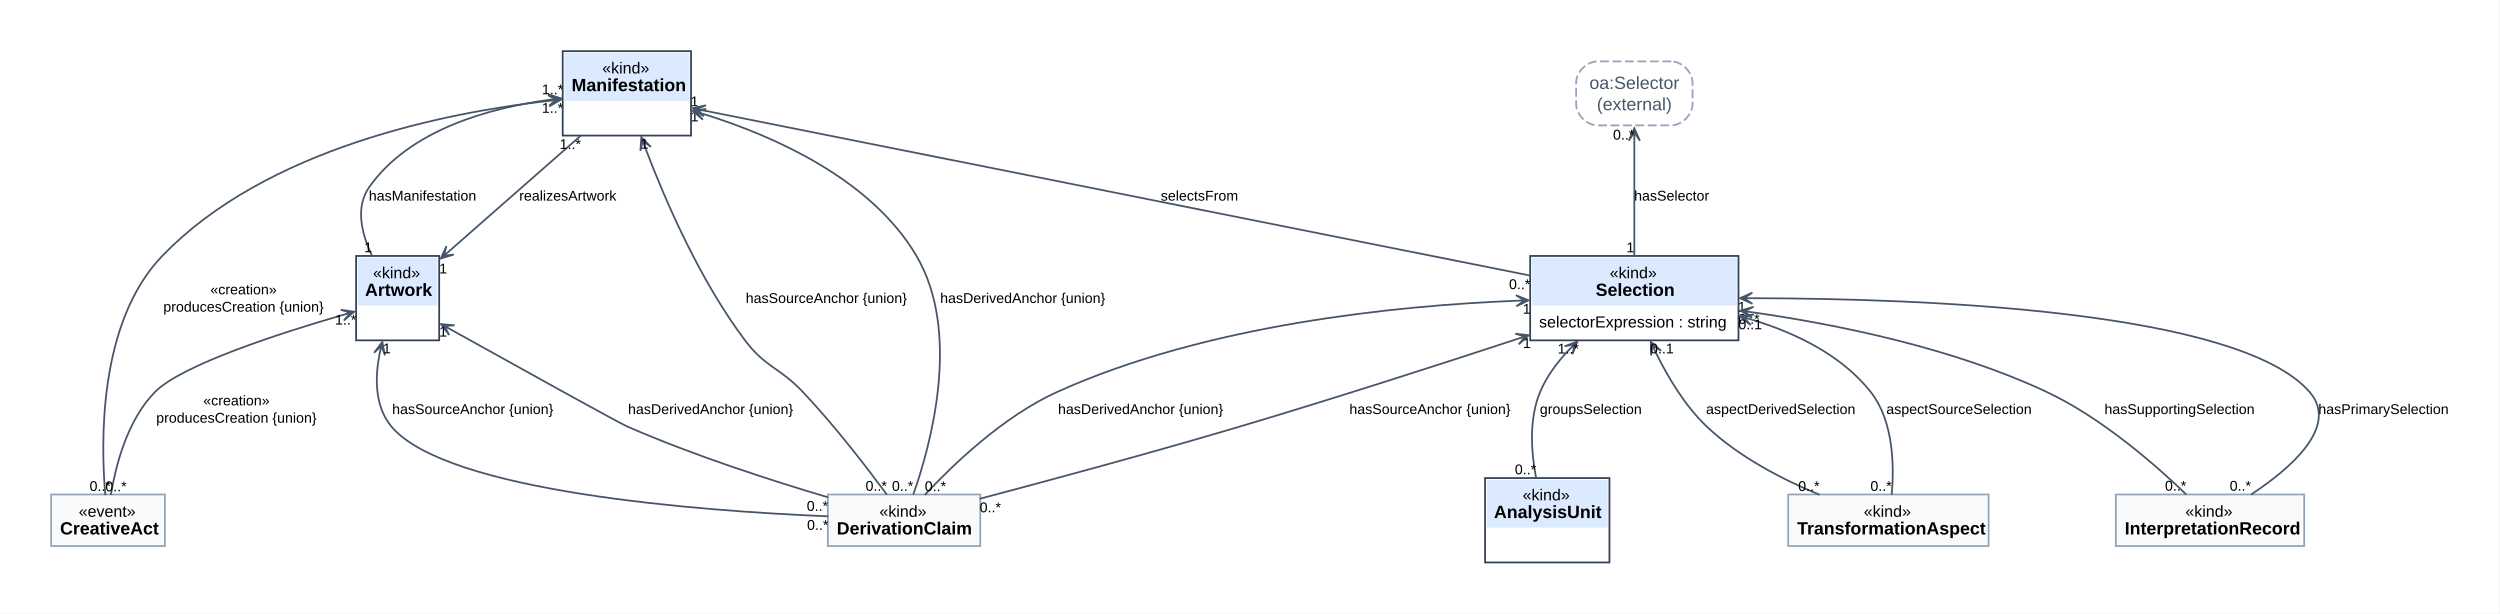
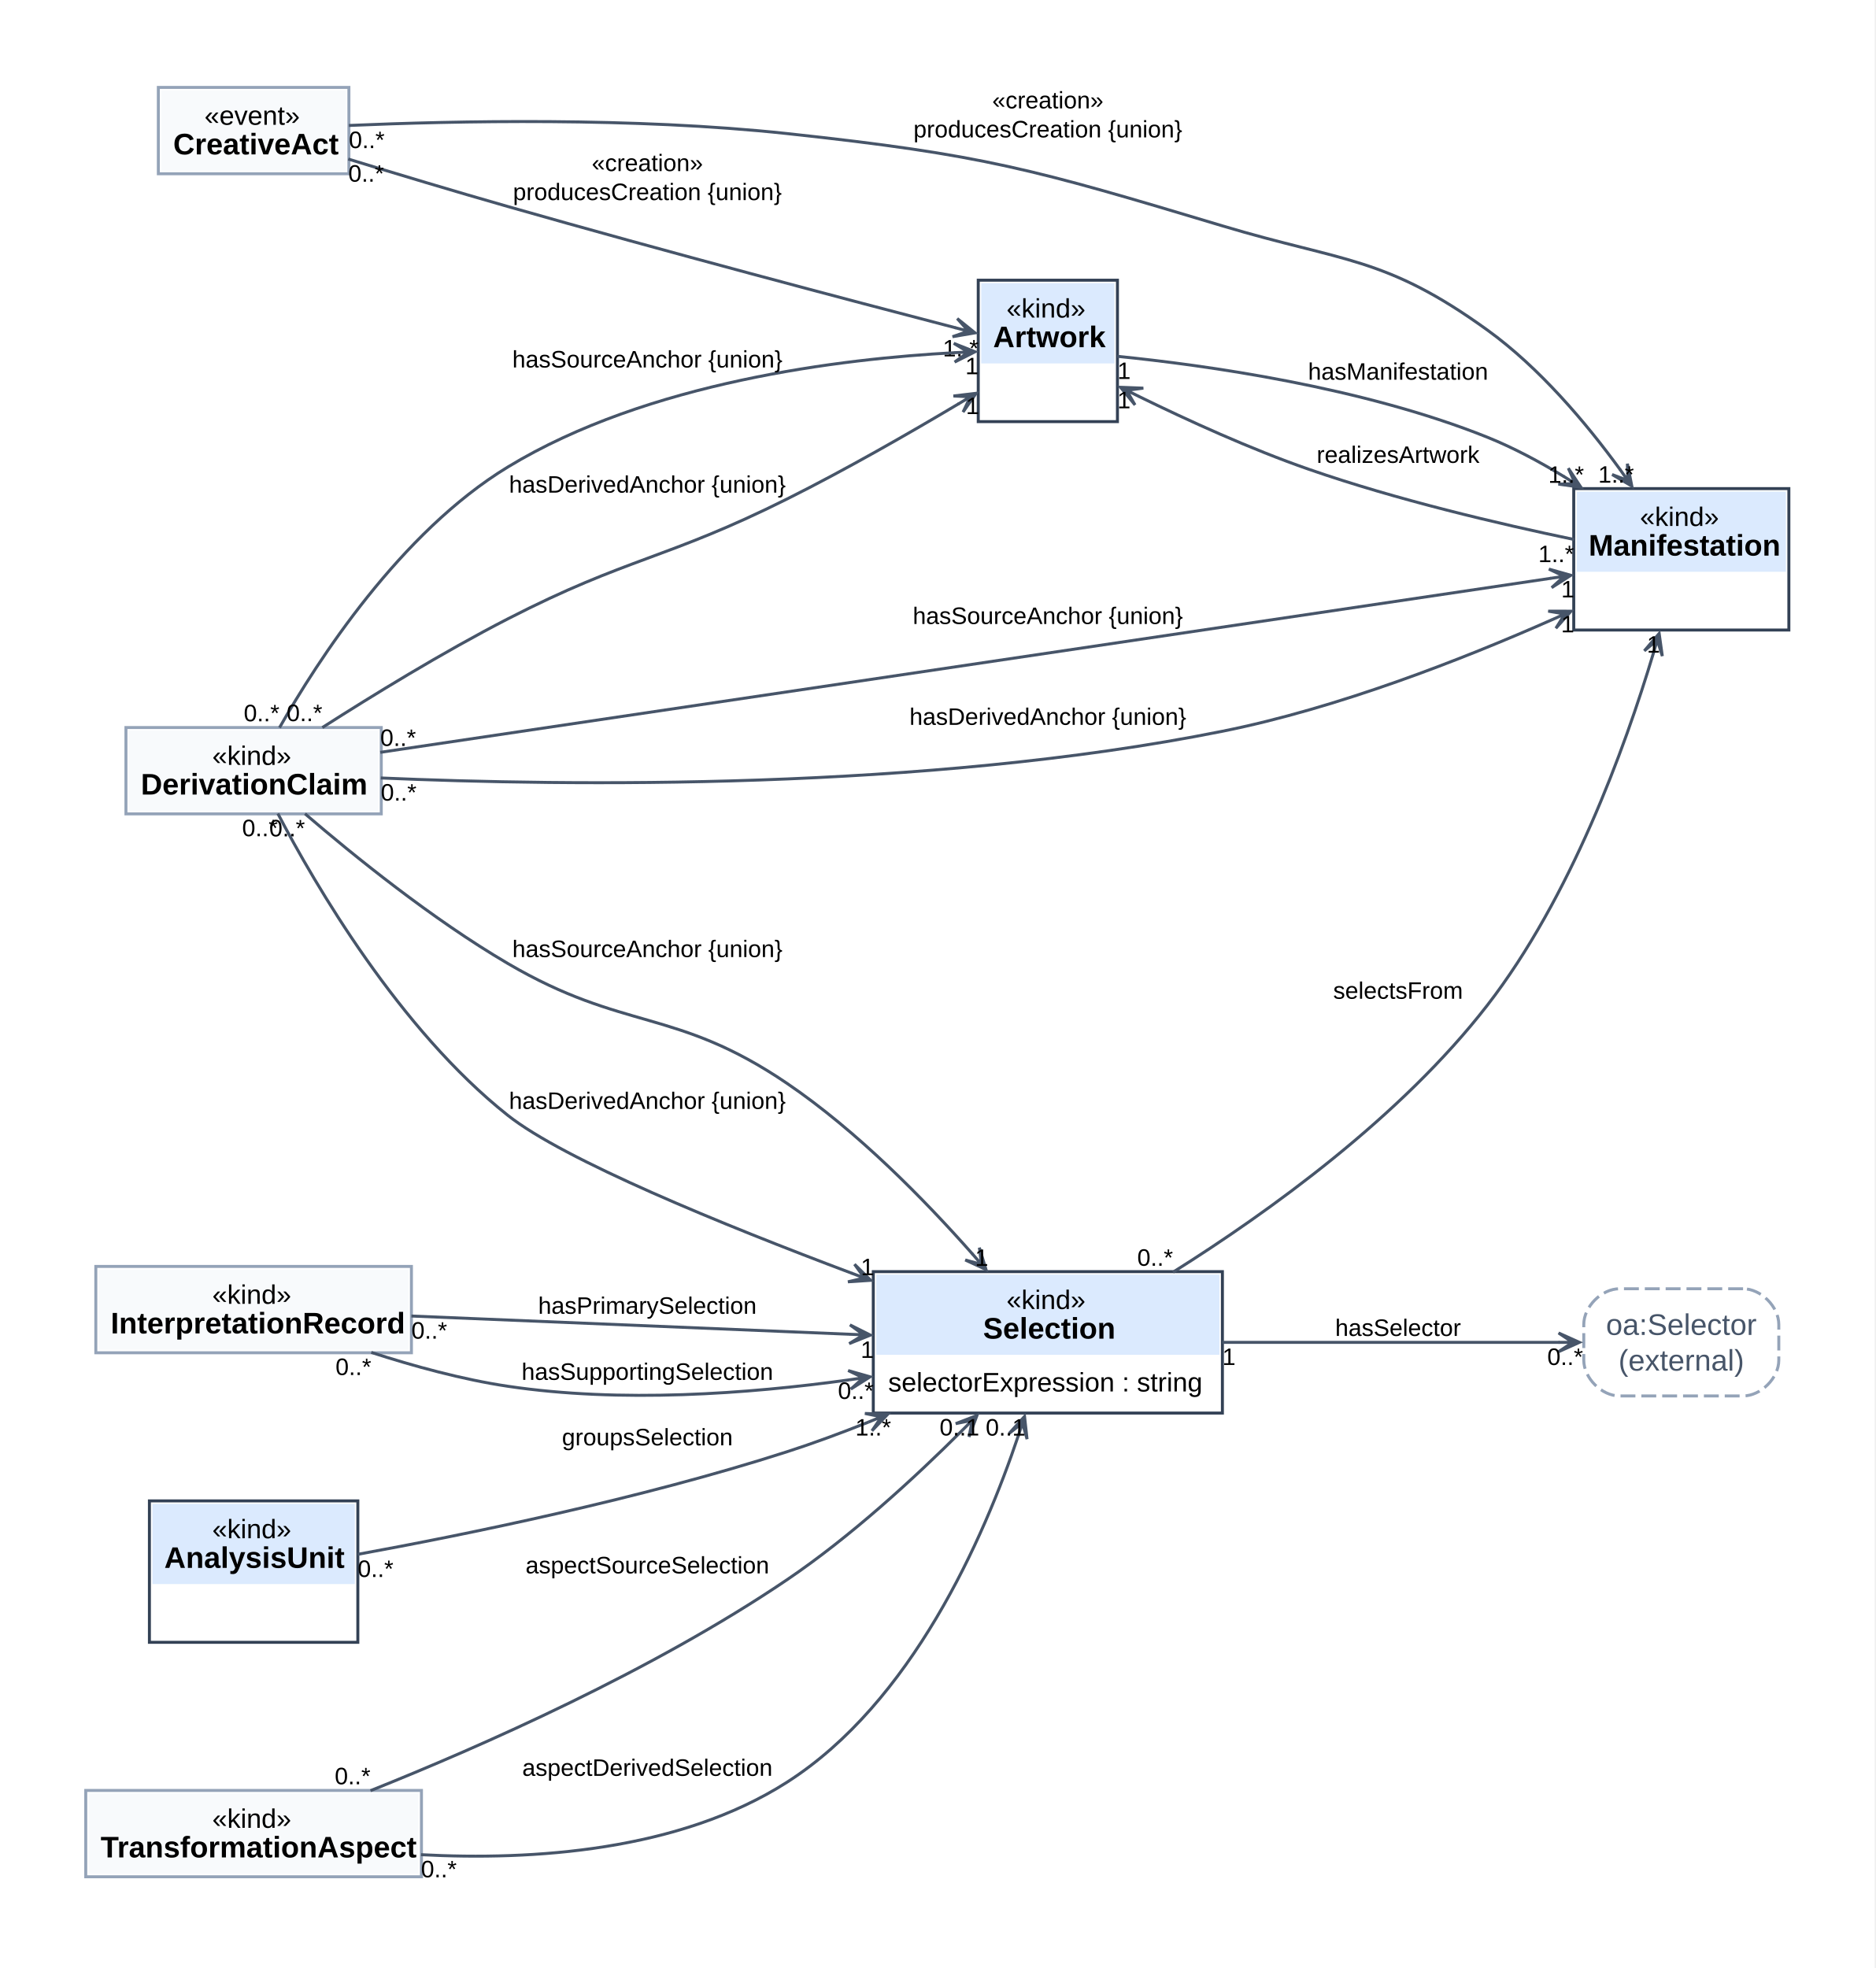
- <svg xmlns="http://www.w3.org/2000/svg" width="1407pt" height="345pt" viewBox="0.00 0.00 1407.00 345.00">
-   <g id="graph0" class="graph" transform="scale(1 1) rotate(0) translate(28.8 316.55)">
-     <polygon fill="white" stroke="none" points="-28.8,28.8 -28.8,-316.55 1377.79,-316.55 1377.79,28.8 -28.8,28.8" />
+ <svg xmlns="http://www.w3.org/2000/svg" width="630pt" height="661pt" viewBox="0.00 0.00 630.00 661.00">
+   <g id="graph0" class="graph" transform="scale(1 1) rotate(0) translate(28.8 632.69)">
+     <polygon fill="white" stroke="none" points="-28.8,28.8 -28.8,-632.69 600.8,-632.69 600.8,28.8 -28.8,28.8" />
    <g id="node1" class="node">
-       <polygon fill="none" stroke="#334155" points="171.62,-125 171.62,-172.5 218.38,-172.5 218.38,-125 171.62,-125" />
-       <polygon fill="#dbeafe" stroke="none" points="172.62,-144.5 172.62,-171.5 217.38,-171.5 217.38,-144.5 172.62,-144.5" />
-       <text xml:space="preserve" text-anchor="start" x="181.12" y="-159.95" font-family="Arial" font-size="9.00">«kind»</text>
-       <text xml:space="preserve" text-anchor="start" x="176.62" y="-150" font-family="Arial" font-weight="bold" font-size="10.00">Artwork</text>
-       <polygon fill="white" stroke="none" points="172.62,-126 172.62,-144.5 217.38,-144.5 217.38,-126 172.62,-126" />
-       <text xml:space="preserve" text-anchor="start" x="176.62" y="-132.25" font-family="Arial" font-size="9.00"> </text>
+       <polygon fill="none" stroke="#334155" points="299.75,-491.08 299.75,-538.58 346.5,-538.58 346.5,-491.08 299.75,-491.08" />
+       <polygon fill="#dbeafe" stroke="none" points="300.75,-510.58 300.75,-537.58 345.5,-537.58 345.5,-510.58 300.75,-510.58" />
+       <text xml:space="preserve" text-anchor="start" x="309.25" y="-526.03" font-family="Arial" font-size="9.00">«kind»</text>
+       <text xml:space="preserve" text-anchor="start" x="304.75" y="-516.08" font-family="Arial" font-weight="bold" font-size="10.00">Artwork</text>
+       <polygon fill="white" stroke="none" points="300.75,-492.08 300.75,-510.58 345.5,-510.58 345.5,-492.08 300.75,-492.08" />
+       <text xml:space="preserve" text-anchor="start" x="304.75" y="-498.33" font-family="Arial" font-size="9.00"> </text>
    </g>
    <g id="node2" class="node">
-       <polygon fill="none" stroke="#334155" points="287.88,-240.25 287.88,-287.75 360.12,-287.75 360.12,-240.25 287.88,-240.25" />
-       <polygon fill="#dbeafe" stroke="none" points="288.88,-259.75 288.88,-286.75 359.12,-286.75 359.12,-259.75 288.88,-259.75" />
-       <text xml:space="preserve" text-anchor="start" x="310.12" y="-275.2" font-family="Arial" font-size="9.00">«kind»</text>
-       <text xml:space="preserve" text-anchor="start" x="292.88" y="-265.25" font-family="Arial" font-weight="bold" font-size="10.00">Manifestation</text>
-       <polygon fill="white" stroke="none" points="288.88,-241.25 288.88,-259.75 359.12,-259.75 359.12,-241.25 288.88,-241.25" />
-       <text xml:space="preserve" text-anchor="start" x="292.88" y="-247.5" font-family="Arial" font-size="9.00"> </text>
+       <polygon fill="none" stroke="#334155" points="499.75,-421.08 499.75,-468.58 572,-468.58 572,-421.08 499.75,-421.08" />
+       <polygon fill="#dbeafe" stroke="none" points="500.75,-440.58 500.75,-467.58 571,-467.58 571,-440.58 500.75,-440.58" />
+       <text xml:space="preserve" text-anchor="start" x="522" y="-456.03" font-family="Arial" font-size="9.00">«kind»</text>
+       <text xml:space="preserve" text-anchor="start" x="504.75" y="-446.08" font-family="Arial" font-weight="bold" font-size="10.00">Manifestation</text>
+       <polygon fill="white" stroke="none" points="500.75,-422.08 500.75,-440.58 571,-440.58 571,-422.08 500.75,-422.08" />
+       <text xml:space="preserve" text-anchor="start" x="504.75" y="-428.33" font-family="Arial" font-size="9.00"> </text>
    </g>
    <g id="edge1" class="edge">
-       <path fill="none" stroke="#475569" d="M180.62,-172.43C174.74,-184.81 170.99,-199.89 179,-211.25 201.74,-243.51 246.49,-255.77 280.29,-260.37" />
-       <polygon fill="#475569" stroke="#475569" points="286.98,-261.19 279.65,-263.47 284.72,-260.91 280.04,-260.34 280.04,-260.34 280.04,-260.34 284.72,-260.91 280.42,-257.21 286.98,-261.19" />
-       <text xml:space="preserve" text-anchor="middle" x="209" y="-203.65" font-family="Arial" font-size="8.00">hasManifestation</text>
-       <text xml:space="preserve" text-anchor="middle" x="282.19" y="-263.49" font-family="Arial" font-size="8.00">1..*</text>
-       <text xml:space="preserve" text-anchor="middle" x="178.37" y="-174.58" font-family="Arial" font-size="8.00">1</text>
+       <path fill="none" stroke="#475569" d="M346.47,-513.01C375.87,-510.05 428.73,-502.71 470.75,-485.83 479.47,-482.32 488.29,-477.6 496.48,-472.61" />
+       <polygon fill="#475569" stroke="#475569" points="502.17,-469.03 497.93,-475.43 500.24,-470.25 496.25,-472.76 496.25,-472.76 496.25,-472.76 500.24,-470.25 494.57,-470.1 502.17,-469.03" />
+       <text xml:space="preserve" text-anchor="middle" x="440.75" y="-505.16" font-family="Arial" font-size="8.00">hasManifestation</text>
+       <text xml:space="preserve" text-anchor="middle" x="497.2" y="-470.53" font-family="Arial" font-size="8.00">1..*</text>
+       <text xml:space="preserve" text-anchor="middle" x="348.72" y="-505.41" font-family="Arial" font-size="8.00">1</text>
    </g>
    <g id="edge2" class="edge">
-       <path fill="none" stroke="#475569" d="M298.16,-240.31C276.85,-221.61 246.63,-195.08 224.4,-175.56" />
-       <polygon fill="#475569" stroke="#475569" points="219.28,-171.06 226.62,-173.31 220.99,-172.57 224.54,-175.68 224.54,-175.68 224.54,-175.68 220.99,-172.57 222.46,-178.05 219.28,-171.06" />
-       <text xml:space="preserve" text-anchor="middle" x="290.74" y="-203.65" font-family="Arial" font-size="8.00">realizesArtwork</text>
-       <text xml:space="preserve" text-anchor="middle" x="220.61" y="-162.66" font-family="Arial" font-size="8.00">1</text>
-       <text xml:space="preserve" text-anchor="middle" x="292.16" y="-232.71" font-family="Arial" font-size="8.00">1..*</text>
+       <path fill="none" stroke="#475569" d="M499.85,-451.49C474.7,-456.73 440.18,-464.84 410.75,-475.08 391.23,-481.86 370.15,-491.49 353.66,-499.56" />
+       <polygon fill="#475569" stroke="#475569" points="347.53,-502.61 352.4,-496.68 349.57,-501.6 353.8,-499.5 353.8,-499.5 353.8,-499.5 349.57,-501.6 355.2,-502.32 347.53,-502.61" />
+       <text xml:space="preserve" text-anchor="middle" x="440.75" y="-477.23" font-family="Arial" font-size="8.00">realizesArtwork</text>
+       <text xml:space="preserve" text-anchor="middle" x="348.69" y="-495.55" font-family="Arial" font-size="8.00">1</text>
+       <text xml:space="preserve" text-anchor="middle" x="493.85" y="-443.89" font-family="Arial" font-size="8.00">1..*</text>
    </g>
    <g id="node3" class="node">
-       <polygon fill="none" stroke="#334155" points="832.38,-125 832.38,-172.5 949.62,-172.5 949.62,-125 832.38,-125" />
-       <polygon fill="#dbeafe" stroke="none" points="833.38,-144.5 833.38,-171.5 948.62,-171.5 948.62,-144.5 833.38,-144.5" />
-       <text xml:space="preserve" text-anchor="start" x="877.12" y="-159.95" font-family="Arial" font-size="9.00">«kind»</text>
-       <text xml:space="preserve" text-anchor="start" x="869.25" y="-150" font-family="Arial" font-weight="bold" font-size="10.00">Selection</text>
-       <polygon fill="white" stroke="none" points="833.38,-126 833.38,-144.5 948.62,-144.5 948.62,-126 833.38,-126" />
-       <text xml:space="preserve" text-anchor="start" x="837.38" y="-132.25" font-family="Arial" font-size="9.00">selectorExpression : string</text>
+       <polygon fill="none" stroke="#334155" points="264.5,-158.08 264.5,-205.58 381.75,-205.58 381.75,-158.08 264.5,-158.08" />
+       <polygon fill="#dbeafe" stroke="none" points="265.5,-177.58 265.5,-204.58 380.75,-204.58 380.75,-177.58 265.5,-177.58" />
+       <text xml:space="preserve" text-anchor="start" x="309.25" y="-193.03" font-family="Arial" font-size="9.00">«kind»</text>
+       <text xml:space="preserve" text-anchor="start" x="301.38" y="-183.08" font-family="Arial" font-weight="bold" font-size="10.00">Selection</text>
+       <polygon fill="white" stroke="none" points="265.5,-159.08 265.5,-177.58 380.75,-177.58 380.75,-159.08 265.5,-159.08" />
+       <text xml:space="preserve" text-anchor="start" x="269.5" y="-165.33" font-family="Arial" font-size="9.00">selectorExpression : string</text>
    </g>
    <g id="edge3" class="edge">
-       <path fill="none" stroke="#475569" d="M832.46,-161.44C718.41,-184.22 468.79,-234.08 367.75,-254.26" />
-       <polygon fill="#475569" stroke="#475569" points="361.07,-255.6 367.32,-251.14 363.31,-255.15 367.94,-254.22 367.94,-254.22 367.94,-254.22 363.31,-255.15 368.55,-257.31 361.07,-255.6" />
-       <text xml:space="preserve" text-anchor="middle" x="646.25" y="-203.65" font-family="Arial" font-size="8.00">selectsFrom</text>
-       <text xml:space="preserve" text-anchor="middle" x="362.13" y="-248.23" font-family="Arial" font-size="8.00">1</text>
-       <text xml:space="preserve" text-anchor="middle" x="826.46" y="-153.84" font-family="Arial" font-size="8.00">0..*</text>
+       <path fill="none" stroke="#475569" d="M365.16,-205.4C397.45,-225.68 441.7,-257.56 470.75,-295.08 498.68,-331.15 516.88,-381.23 526.51,-413.33" />
+       <polygon fill="#475569" stroke="#475569" points="528.44,-419.92 523.45,-414.09 527.8,-417.73 526.47,-413.2 526.47,-413.2 526.47,-413.2 527.8,-417.73 529.5,-412.32 528.44,-419.92" />
+       <text xml:space="preserve" text-anchor="middle" x="440.75" y="-297.23" font-family="Arial" font-size="8.00">selectsFrom</text>
+       <text xml:space="preserve" text-anchor="middle" x="526.53" y="-413.49" font-family="Arial" font-size="8.00">1</text>
+       <text xml:space="preserve" text-anchor="middle" x="359.16" y="-207.55" font-family="Arial" font-size="8.00">0..*</text>
    </g>
    <g id="node9" class="node">
-       <path fill="none" stroke="#94a3b8" stroke-dasharray="5,2" d="M911.75,-282C911.75,-282 870.25,-282 870.25,-282 864.25,-282 858.25,-276 858.25,-270 858.25,-270 858.25,-258 858.25,-258 858.25,-252 864.25,-246 870.25,-246 870.25,-246 911.75,-246 911.75,-246 917.75,-246 923.75,-252 923.75,-258 923.75,-258 923.75,-270 923.75,-270 923.75,-276 917.75,-282 911.75,-282" />
-       <text xml:space="preserve" text-anchor="middle" x="891" y="-266.5" font-family="Arial" font-size="10.00" fill="#475569">oa:Selector</text>
-       <text xml:space="preserve" text-anchor="middle" x="891" y="-254.5" font-family="Arial" font-size="10.00" fill="#475569">(external)</text>
+       <path fill="none" stroke="#94a3b8" stroke-dasharray="5,2" d="M556.62,-199.83C556.62,-199.83 515.12,-199.83 515.12,-199.83 509.12,-199.83 503.12,-193.83 503.12,-187.83 503.12,-187.83 503.12,-175.83 503.12,-175.83 503.12,-169.83 509.12,-163.83 515.12,-163.83 515.12,-163.83 556.62,-163.83 556.62,-163.83 562.62,-163.83 568.62,-169.83 568.62,-175.83 568.62,-175.83 568.62,-187.83 568.62,-187.83 568.62,-193.83 562.62,-199.83 556.62,-199.83" />
+       <text xml:space="preserve" text-anchor="middle" x="535.88" y="-184.33" font-family="Arial" font-size="10.00" fill="#475569">oa:Selector</text>
+       <text xml:space="preserve" text-anchor="middle" x="535.88" y="-172.33" font-family="Arial" font-size="10.00" fill="#475569">(external)</text>
    </g>
    <g id="edge4" class="edge">
-       <path fill="none" stroke="#475569" d="M891,-172.4C891,-191.18 891,-217.87 891,-237.42" />
-       <polygon fill="#475569" stroke="#475569" points="891,-244.36 887.85,-237.36 891,-242.08 891,-237.36 891,-237.36 891,-237.36 891,-242.08 894.15,-237.36 891,-244.36" />
-       <text xml:space="preserve" text-anchor="middle" x="912" y="-203.65" font-family="Arial" font-size="8.00">hasSelector</text>
-       <text xml:space="preserve" text-anchor="middle" x="885" y="-237.98" font-family="Arial" font-size="8.00">0..*</text>
-       <text xml:space="preserve" text-anchor="middle" x="888.75" y="-174.55" font-family="Arial" font-size="8.00">1</text>
+       <path fill="none" stroke="#475569" d="M381.71,-181.83C417.67,-181.83 463.03,-181.83 495.03,-181.83" />
+       <polygon fill="#475569" stroke="#475569" points="501.65,-181.83 494.65,-184.98 499.37,-181.83 494.65,-181.83 494.65,-181.83 494.65,-181.83 499.37,-181.83 494.65,-178.68 501.65,-181.83" />
+       <text xml:space="preserve" text-anchor="middle" x="440.75" y="-183.98" font-family="Arial" font-size="8.00">hasSelector</text>
+       <text xml:space="preserve" text-anchor="middle" x="496.87" y="-174.23" font-family="Arial" font-size="8.00">0..*</text>
+       <text xml:space="preserve" text-anchor="middle" x="383.96" y="-174.23" font-family="Arial" font-size="8.00">1</text>
    </g>
    <g id="node4" class="node">
-       <polygon fill="none" stroke="#334155" points="807,0 807,-47.5 877,-47.5 877,0 807,0" />
-       <polygon fill="#dbeafe" stroke="none" points="808,-19.5 808,-46.5 876,-46.5 876,-19.5 808,-19.5" />
-       <text xml:space="preserve" text-anchor="start" x="828.12" y="-34.95" font-family="Arial" font-size="9.00">«kind»</text>
-       <text xml:space="preserve" text-anchor="start" x="812" y="-25" font-family="Arial" font-weight="bold" font-size="10.00">AnalysisUnit</text>
-       <polygon fill="white" stroke="none" points="808,-1 808,-19.5 876,-19.5 876,-1 808,-1" />
-       <text xml:space="preserve" text-anchor="start" x="812" y="-7.25" font-family="Arial" font-size="9.00"> </text>
+       <polygon fill="none" stroke="#334155" points="21.38,-81.08 21.38,-128.58 91.38,-128.58 91.38,-81.08 21.38,-81.08" />
+       <polygon fill="#dbeafe" stroke="none" points="22.38,-100.58 22.38,-127.58 90.38,-127.58 90.38,-100.58 22.38,-100.58" />
+       <text xml:space="preserve" text-anchor="start" x="42.5" y="-116.03" font-family="Arial" font-size="9.00">«kind»</text>
+       <text xml:space="preserve" text-anchor="start" x="26.38" y="-106.08" font-family="Arial" font-weight="bold" font-size="10.00">AnalysisUnit</text>
+       <polygon fill="white" stroke="none" points="22.38,-82.08 22.38,-100.58 90.38,-100.58 90.38,-82.08 22.38,-82.08" />
+       <text xml:space="preserve" text-anchor="start" x="26.38" y="-88.33" font-family="Arial" font-size="9.00"> </text>
    </g>
    <g id="edge5" class="edge">
-       <path fill="none" stroke="#475569" d="M835.75,-47.45C832.95,-61.9 831.56,-80.7 838,-96 841.67,-104.7 847.59,-112.67 854.18,-119.61" />
-       <polygon fill="#475569" stroke="#475569" points="858.96,-124.34 851.77,-121.66 857.34,-122.73 853.98,-119.42 853.98,-119.42 853.98,-119.42 857.34,-122.73 856.19,-117.18 858.96,-124.34" />
-       <text xml:space="preserve" text-anchor="middle" x="866.5" y="-83.53" font-family="Arial" font-size="8.00">groupsSelection</text>
-       <text xml:space="preserve" text-anchor="middle" x="853.83" y="-117.59" font-family="Arial" font-size="8.00">1..*</text>
-       <text xml:space="preserve" text-anchor="middle" x="829.75" y="-49.6" font-family="Arial" font-size="8.00">0..*</text>
+       <path fill="none" stroke="#475569" d="M91.34,-110.63C127.55,-117.24 186.31,-129.23 235.5,-145.08 244.49,-147.97 253.84,-151.44 262.92,-155.06" />
+       <polygon fill="#475569" stroke="#475569" points="269.35,-157.68 261.68,-157.95 267.24,-156.82 262.86,-155.04 262.86,-155.04 262.86,-155.04 267.24,-156.82 264.05,-152.12 269.35,-157.68" />
+       <text xml:space="preserve" text-anchor="middle" x="188.62" y="-147.23" font-family="Arial" font-size="8.00">groupsSelection</text>
+       <text xml:space="preserve" text-anchor="middle" x="264.48" y="-150.53" font-family="Arial" font-size="8.00">1..*</text>
+       <text xml:space="preserve" text-anchor="middle" x="97.34" y="-103.03" font-family="Arial" font-size="8.00">0..*</text>
    </g>
    <g id="node5" class="node">
-       <polygon fill="none" stroke="#94a3b8" points="0,-9.25 0,-38.25 64,-38.25 64,-9.25 0,-9.25" />
-       <polygon fill="#f8fafc" stroke="none" points="1,-10.25 1,-37.25 63,-37.25 63,-10.25 1,-10.25" />
-       <text xml:space="preserve" text-anchor="start" x="15.5" y="-25.7" font-family="Arial" font-size="9.00">«event»</text>
-       <text xml:space="preserve" text-anchor="start" x="5" y="-15.75" font-family="Arial" font-weight="bold" font-size="10.00">CreativeAct</text>
+       <polygon fill="none" stroke="#94a3b8" points="24.38,-574.33 24.38,-603.33 88.38,-603.33 88.38,-574.33 24.38,-574.33" />
+       <polygon fill="#f8fafc" stroke="none" points="25.38,-575.33 25.38,-602.33 87.38,-602.33 87.38,-575.33 25.38,-575.33" />
+       <text xml:space="preserve" text-anchor="start" x="39.88" y="-590.78" font-family="Arial" font-size="9.00">«event»</text>
+       <text xml:space="preserve" text-anchor="start" x="29.38" y="-580.83" font-family="Arial" font-weight="bold" font-size="10.00">CreativeAct</text>
    </g>
    <g id="edge16" class="edge">
-       <path fill="none" stroke="#475569" d="M33.61,-38.08C36.19,-53.89 42.69,-80.09 58.5,-96 73.65,-111.25 128.68,-129.02 164.07,-139.27" />
-       <polygon fill="#475569" stroke="#475569" points="170.56,-141.12 162.97,-142.23 168.37,-140.5 163.83,-139.2 163.83,-139.2 163.83,-139.2 168.37,-140.5 164.7,-136.17 170.56,-141.12" />
-       <text xml:space="preserve" text-anchor="middle" x="104.25" y="-88.4" font-family="Arial" font-size="8.00">«creation»</text>
-       <text xml:space="preserve" text-anchor="middle" x="104.25" y="-78.65" font-family="Arial" font-size="8.00">producesCreation {union}</text>
-       <text xml:space="preserve" text-anchor="middle" x="165.74" y="-133.86" font-family="Arial" font-size="8.00">1..*</text>
-       <text xml:space="preserve" text-anchor="middle" x="27.61" y="-40.23" font-family="Arial" font-size="8.00">0..*</text>
+       <path fill="none" stroke="#475569" d="M88.17,-579.27C104.12,-574.38 123.94,-568.41 141.75,-563.33 194.51,-548.26 256.32,-531.92 292.18,-522.58" />
+       <polygon fill="#475569" stroke="#475569" points="298.67,-520.89 292.69,-525.7 296.46,-521.46 291.9,-522.65 291.9,-522.65 291.9,-522.65 296.46,-521.46 291.1,-519.6 298.67,-520.89" />
+       <text xml:space="preserve" text-anchor="middle" x="188.62" y="-575.23" font-family="Arial" font-size="8.00">«creation»</text>
+       <text xml:space="preserve" text-anchor="middle" x="188.62" y="-565.48" font-family="Arial" font-size="8.00">producesCreation {union}</text>
+       <text xml:space="preserve" text-anchor="middle" x="293.85" y="-512.98" font-family="Arial" font-size="8.00">1..*</text>
+       <text xml:space="preserve" text-anchor="middle" x="94.17" y="-571.67" font-family="Arial" font-size="8.00">0..*</text>
    </g>
    <g id="edge17" class="edge">
-       <path fill="none" stroke="#475569" d="M30.48,-37.88C27.96,-66.51 26.32,-134.98 62.5,-172.5 121.1,-233.28 222.47,-253.26 280.28,-259.81" />
-       <polygon fill="#475569" stroke="#475569" points="286.93,-260.52 279.63,-262.91 284.66,-260.28 279.97,-259.78 279.97,-259.78 279.97,-259.78 284.66,-260.28 280.3,-256.65 286.93,-260.52" />
-       <text xml:space="preserve" text-anchor="middle" x="108.25" y="-150.9" font-family="Arial" font-size="8.00">«creation»</text>
-       <text xml:space="preserve" text-anchor="middle" x="108.25" y="-141.15" font-family="Arial" font-size="8.00">producesCreation {union}</text>
-       <text xml:space="preserve" text-anchor="middle" x="282.14" y="-253.05" font-family="Arial" font-size="8.00">1..*</text>
-       <text xml:space="preserve" text-anchor="middle" x="36.48" y="-40.03" font-family="Arial" font-size="8.00">0..*</text>
+       <path fill="none" stroke="#475569" d="M88.37,-590.55C124,-592.09 184.15,-593.35 235.5,-587.83 301.56,-580.71 318.11,-575.94 381.75,-556.83 422.46,-544.6 436.29,-546.71 470.75,-521.83 488.27,-509.17 503.89,-490.66 515.33,-474.96" />
+       <polygon fill="#475569" stroke="#475569" points="519.26,-469.42 517.77,-476.95 517.94,-471.28 515.21,-475.13 515.21,-475.13 515.21,-475.13 517.94,-471.28 512.64,-473.31 519.26,-469.42" />
+       <text xml:space="preserve" text-anchor="middle" x="323.12" y="-596.29" font-family="Arial" font-size="8.00">«creation»</text>
+       <text xml:space="preserve" text-anchor="middle" x="323.12" y="-586.54" font-family="Arial" font-size="8.00">producesCreation {union}</text>
+       <text xml:space="preserve" text-anchor="middle" x="513.97" y="-470.58" font-family="Arial" font-size="8.00">1..*</text>
+       <text xml:space="preserve" text-anchor="middle" x="94.37" y="-582.95" font-family="Arial" font-size="8.00">0..*</text>
    </g>
    <g id="node6" class="node">
-       <polygon fill="none" stroke="#94a3b8" points="437.12,-9.25 437.12,-38.25 522.88,-38.25 522.88,-9.25 437.12,-9.25" />
-       <polygon fill="#f8fafc" stroke="none" points="438.12,-10.25 438.12,-37.25 521.88,-37.25 521.88,-10.25 438.12,-10.25" />
-       <text xml:space="preserve" text-anchor="start" x="466.12" y="-25.7" font-family="Arial" font-size="9.00">«kind»</text>
-       <text xml:space="preserve" text-anchor="start" x="442.12" y="-15.75" font-family="Arial" font-weight="bold" font-size="10.00">DerivationClaim</text>
+       <polygon fill="none" stroke="#94a3b8" points="13.5,-359.33 13.5,-388.33 99.25,-388.33 99.25,-359.33 13.5,-359.33" />
+       <polygon fill="#f8fafc" stroke="none" points="14.5,-360.33 14.5,-387.33 98.25,-387.33 98.25,-360.33 14.5,-360.33" />
+       <text xml:space="preserve" text-anchor="start" x="42.5" y="-375.78" font-family="Arial" font-size="9.00">«kind»</text>
+       <text xml:space="preserve" text-anchor="start" x="18.5" y="-365.83" font-family="Arial" font-weight="bold" font-size="10.00">DerivationClaim</text>
    </g>
    <g id="edge8" class="edge">
-       <path fill="none" stroke="#475569" d="M437.4,-25.95C364.9,-28.99 222.36,-39.62 191.5,-76.5 182.2,-87.62 182.13,-103.46 184.8,-117.38" />
-       <polygon fill="#475569" stroke="#475569" points="186.37,-124.12 181.72,-118.02 185.85,-121.9 184.79,-117.31 184.79,-117.31 184.79,-117.31 185.85,-121.9 187.85,-116.59 186.37,-124.12" />
-       <text xml:space="preserve" text-anchor="middle" x="237.25" y="-83.53" font-family="Arial" font-size="8.00">hasSourceAnchor {union}</text>
-       <text xml:space="preserve" text-anchor="middle" x="188.89" y="-117.71" font-family="Arial" font-size="8.00">1</text>
-       <text xml:space="preserve" text-anchor="middle" x="431.4" y="-18.35" font-family="Arial" font-size="8.00">0..*</text>
+       <path fill="none" stroke="#475569" d="M65.07,-388.28C77.84,-410.77 105.62,-453.86 141.75,-475.83 188.83,-504.45 254.07,-512.22 291.81,-514.23" />
+       <polygon fill="#475569" stroke="#475569" points="298.67,-514.54 291.53,-517.37 296.39,-514.44 291.67,-514.23 291.67,-514.23 291.67,-514.23 296.39,-514.44 291.82,-511.08 298.67,-514.54" />
+       <text xml:space="preserve" text-anchor="middle" x="188.62" y="-509.26" font-family="Arial" font-size="8.00">hasSourceAnchor {union}</text>
+       <text xml:space="preserve" text-anchor="middle" x="297.63" y="-507" font-family="Arial" font-size="8.00">1</text>
+       <text xml:space="preserve" text-anchor="middle" x="59.07" y="-390.43" font-family="Arial" font-size="8.00">0..*</text>
    </g>
    <g id="edge11" class="edge">
-       <path fill="none" stroke="#475569" d="M437.24,-36.65C405.5,-46.04 361.45,-60.23 324.25,-76.5 319.17,-78.72 261.95,-110.47 225.37,-130.83" />
-       <polygon fill="#475569" stroke="#475569" points="219.41,-134.14 224,-127.99 221.41,-133.03 225.53,-130.74 225.53,-130.74 225.53,-130.74 221.41,-133.03 227.06,-133.49 219.41,-134.14" />
-       <text xml:space="preserve" text-anchor="middle" x="371.12" y="-83.53" font-family="Arial" font-size="8.00">hasDerivedAnchor {union}</text>
-       <text xml:space="preserve" text-anchor="middle" x="220.6" y="-127.13" font-family="Arial" font-size="8.00">1</text>
-       <text xml:space="preserve" text-anchor="middle" x="431.24" y="-29.05" font-family="Arial" font-size="8.00">0..*</text>
+       <path fill="none" stroke="#475569" d="M79.46,-388.33C96.2,-399.04 119.98,-413.64 141.75,-424.83 182.08,-445.55 194.94,-444.81 235.5,-465.08 255.18,-474.91 276.63,-487.22 293.26,-497.13" />
+       <polygon fill="#475569" stroke="#475569" points="299.03,-500.59 291.41,-499.69 297.08,-499.42 293.03,-496.99 293.03,-496.99 293.03,-496.99 297.08,-499.42 294.65,-494.29 299.03,-500.59" />
+       <text xml:space="preserve" text-anchor="middle" x="188.62" y="-467.23" font-family="Arial" font-size="8.00">hasDerivedAnchor {union}</text>
+       <text xml:space="preserve" text-anchor="middle" x="297.83" y="-493.62" font-family="Arial" font-size="8.00">1</text>
+       <text xml:space="preserve" text-anchor="middle" x="73.46" y="-390.48" font-family="Arial" font-size="8.00">0..*</text>
    </g>
    <g id="edge9" class="edge">
-       <path fill="none" stroke="#475569" d="M470.33,-38.17C459.46,-52.91 440.98,-77.03 423,-96 409.68,-110.05 402.15,-109.54 390.5,-125 365.09,-158.73 345.61,-203.72 334.49,-233.02" />
-       <polygon fill="#475569" stroke="#475569" points="332.13,-239.33 331.63,-231.68 332.93,-237.2 334.58,-232.78 334.58,-232.78 334.58,-232.78 332.93,-237.2 337.53,-233.88 332.13,-239.33" />
-       <text xml:space="preserve" text-anchor="middle" x="436.25" y="-146.03" font-family="Arial" font-size="8.00">hasSourceAnchor {union}</text>
-       <text xml:space="preserve" text-anchor="middle" x="333.96" y="-232.88" font-family="Arial" font-size="8.00">1</text>
-       <text xml:space="preserve" text-anchor="middle" x="464.33" y="-40.32" font-family="Arial" font-size="8.00">0..*</text>
+       <path fill="none" stroke="#475569" d="M98.91,-380C188.89,-393.38 400.99,-424.92 492.08,-438.46" />
+       <polygon fill="#475569" stroke="#475569" points="498.79,-439.46 491.4,-441.55 496.53,-439.12 491.87,-438.43 491.87,-438.43 491.87,-438.43 496.53,-439.12 492.33,-435.31 498.79,-439.46" />
+       <text xml:space="preserve" text-anchor="middle" x="323.12" y="-423.11" font-family="Arial" font-size="8.00">hasSourceAnchor {union}</text>
+       <text xml:space="preserve" text-anchor="middle" x="497.75" y="-432.04" font-family="Arial" font-size="8.00">1</text>
+       <text xml:space="preserve" text-anchor="middle" x="104.91" y="-382.15" font-family="Arial" font-size="8.00">0..*</text>
    </g>
    <g id="edge12" class="edge">
-       <path fill="none" stroke="#475569" d="M485.18,-38.15C494.86,-65.56 512.53,-129.12 487,-172.5 461.37,-216.04 406.4,-240.13 367.39,-252.3" />
-       <polygon fill="#475569" stroke="#475569" points="360.98,-254.23 366.78,-249.2 363.17,-253.57 367.69,-252.21 367.69,-252.21 367.69,-252.21 363.17,-253.57 368.59,-255.23 360.98,-254.23" />
-       <text xml:space="preserve" text-anchor="middle" x="546.78" y="-146.03" font-family="Arial" font-size="8.00">hasDerivedAnchor {union}</text>
-       <text xml:space="preserve" text-anchor="middle" x="362.06" y="-256.73" font-family="Arial" font-size="8.00">1</text>
-       <text xml:space="preserve" text-anchor="middle" x="479.18" y="-40.3" font-family="Arial" font-size="8.00">0..*</text>
+       <path fill="none" stroke="#475569" d="M99.09,-371.39C161.32,-368.69 281.86,-367.04 381.75,-387.08 420.53,-394.85 462.41,-411.25 492.55,-424.59" />
+       <polygon fill="#475569" stroke="#475569" points="498.84,-427.41 491.17,-427.42 496.76,-426.47 492.46,-424.54 492.46,-424.54 492.46,-424.54 496.76,-426.47 493.75,-421.67 498.84,-427.41" />
+       <text xml:space="preserve" text-anchor="middle" x="323.12" y="-389.23" font-family="Arial" font-size="8.00">hasDerivedAnchor {union}</text>
+       <text xml:space="preserve" text-anchor="middle" x="497.71" y="-420.31" font-family="Arial" font-size="8.00">1</text>
+       <text xml:space="preserve" text-anchor="middle" x="105.09" y="-363.79" font-family="Arial" font-size="8.00">0..*</text>
    </g>
    <g id="edge10" class="edge">
-       <path fill="none" stroke="#475569" d="M522.56,-35.84C560.96,-45.98 618.94,-61.62 669,-76.5 721.71,-92.17 780.99,-111.27 825.02,-125.75" />
-       <polygon fill="#475569" stroke="#475569" points="831.63,-127.92 824,-128.73 829.46,-127.21 824.98,-125.73 824.98,-125.73 824.98,-125.73 829.46,-127.21 825.97,-122.74 831.63,-127.92" />
-       <text xml:space="preserve" text-anchor="middle" x="775.98" y="-83.53" font-family="Arial" font-size="8.00">hasSourceAnchor {union}</text>
-       <text xml:space="preserve" text-anchor="middle" x="830.54" y="-120.71" font-family="Arial" font-size="8.00">1</text>
-       <text xml:space="preserve" text-anchor="middle" x="528.56" y="-28.24" font-family="Arial" font-size="8.00">0..*</text>
+       <path fill="none" stroke="#475569" d="M73.63,-359.37C90.01,-345.3 116.42,-323.92 141.75,-309.08 180.87,-286.15 197.99,-294.3 235.5,-268.83 259.1,-252.8 281.71,-229.74 297.91,-211.39" />
+       <polygon fill="#475569" stroke="#475569" points="302.35,-206.29 300.13,-213.63 300.85,-208.01 297.75,-211.57 297.75,-211.57 297.75,-211.57 300.85,-208.01 295.38,-209.5 302.35,-206.29" />
+       <text xml:space="preserve" text-anchor="middle" x="188.62" y="-311.23" font-family="Arial" font-size="8.00">hasSourceAnchor {union}</text>
+       <text xml:space="preserve" text-anchor="middle" x="300.9" y="-207.52" font-family="Arial" font-size="8.00">1</text>
+       <text xml:space="preserve" text-anchor="middle" x="67.63" y="-351.77" font-family="Arial" font-size="8.00">0..*</text>
    </g>
    <g id="edge13" class="edge">
-       <path fill="none" stroke="#475569" d="M491.66,-38C507,-54.49 535.63,-82.17 566.25,-96 650,-133.83 756.81,-144.54 824.58,-147.29" />
-       <polygon fill="#475569" stroke="#475569" points="831.43,-147.54 824.32,-150.43 829.15,-147.46 824.43,-147.28 824.43,-147.28 824.43,-147.28 829.15,-147.46 824.55,-144.14 831.43,-147.54" />
-       <text xml:space="preserve" text-anchor="middle" x="613.12" y="-83.53" font-family="Arial" font-size="8.00">hasDerivedAnchor {union}</text>
-       <text xml:space="preserve" text-anchor="middle" x="830.4" y="-139.98" font-family="Arial" font-size="8.00">1</text>
-       <text xml:space="preserve" text-anchor="middle" x="497.66" y="-40.15" font-family="Arial" font-size="8.00">0..*</text>
+       <path fill="none" stroke="#475569" d="M64.52,-359.43C77.09,-335.41 105.31,-286.97 141.75,-258.08 160.57,-243.15 213.59,-221.47 257.3,-205.03" />
+       <polygon fill="#475569" stroke="#475569" points="263.64,-202.66 258.19,-208.06 261.51,-203.46 257.09,-205.11 257.09,-205.11 257.09,-205.11 261.51,-203.46 255.98,-202.16 263.64,-202.66" />
+       <text xml:space="preserve" text-anchor="middle" x="188.62" y="-260.23" font-family="Arial" font-size="8.00">hasDerivedAnchor {union}</text>
+       <text xml:space="preserve" text-anchor="middle" x="262.54" y="-204.39" font-family="Arial" font-size="8.00">1</text>
+       <text xml:space="preserve" text-anchor="middle" x="58.52" y="-351.83" font-family="Arial" font-size="8.00">0..*</text>
    </g>
    <g id="node7" class="node">
-       <polygon fill="none" stroke="#94a3b8" points="1162,-9.25 1162,-38.25 1268,-38.25 1268,-9.25 1162,-9.25" />
-       <polygon fill="#f8fafc" stroke="none" points="1163,-10.25 1163,-37.25 1267,-37.25 1267,-10.25 1163,-10.25" />
-       <text xml:space="preserve" text-anchor="start" x="1201.12" y="-25.7" font-family="Arial" font-size="9.00">«kind»</text>
-       <text xml:space="preserve" text-anchor="start" x="1167" y="-15.75" font-family="Arial" font-weight="bold" font-size="10.00">InterpretationRecord</text>
+       <polygon fill="none" stroke="#94a3b8" points="3.38,-178.33 3.38,-207.33 109.38,-207.33 109.38,-178.33 3.38,-178.33" />
+       <polygon fill="#f8fafc" stroke="none" points="4.38,-179.33 4.38,-206.33 108.38,-206.33 108.38,-179.33 4.38,-179.33" />
+       <text xml:space="preserve" text-anchor="start" x="42.5" y="-194.78" font-family="Arial" font-size="9.00">«kind»</text>
+       <text xml:space="preserve" text-anchor="start" x="8.38" y="-184.83" font-family="Arial" font-weight="bold" font-size="10.00">InterpretationRecord</text>
    </g>
    <g id="edge6" class="edge">
-       <path fill="none" stroke="#475569" d="M1238.07,-38.21C1260.21,-52.79 1287.97,-76.56 1271,-96 1231.07,-141.74 1055.18,-148.57 957.31,-148.72" />
-       <polygon fill="#475569" stroke="#475569" points="950.46,-148.72 957.46,-145.57 952.74,-148.72 957.46,-148.72 957.46,-148.72 957.46,-148.72 952.74,-148.72 957.46,-151.87 950.46,-148.72" />
-       <text xml:space="preserve" text-anchor="middle" x="1312.62" y="-83.53" font-family="Arial" font-size="8.00">hasPrimarySelection</text>
-       <text xml:space="preserve" text-anchor="middle" x="951.49" y="-141.12" font-family="Arial" font-size="8.00">1</text>
-       <text xml:space="preserve" text-anchor="middle" x="1232.07" y="-40.36" font-family="Arial" font-size="8.00">0..*</text>
+       <path fill="none" stroke="#475569" d="M109.37,-190.67C151.56,-188.91 211.28,-186.43 256.72,-184.54" />
+       <polygon fill="#475569" stroke="#475569" points="263.53,-184.26 256.66,-187.7 261.25,-184.36 256.53,-184.55 256.53,-184.55 256.53,-184.55 261.25,-184.36 256.4,-181.4 263.53,-184.26" />
+       <text xml:space="preserve" text-anchor="middle" x="188.62" y="-191.42" font-family="Arial" font-size="8.00">hasPrimarySelection</text>
+       <text xml:space="preserve" text-anchor="middle" x="262.49" y="-176.61" font-family="Arial" font-size="8.00">1</text>
+       <text xml:space="preserve" text-anchor="middle" x="115.37" y="-183.07" font-family="Arial" font-size="8.00">0..*</text>
    </g>
    <g id="edge7" class="edge">
-       <path fill="none" stroke="#475569" d="M1201.65,-38.24C1184.81,-54.45 1154.27,-81.31 1123,-96 1070.39,-120.72 1005.44,-133.9 957.66,-140.76" />
-       <polygon fill="#475569" stroke="#475569" points="950.75,-141.72 957.25,-137.64 953.01,-141.41 957.68,-140.76 957.68,-140.76 957.68,-140.76 953.01,-141.41 958.12,-143.88 950.75,-141.72" />
-       <text xml:space="preserve" text-anchor="middle" x="1197.82" y="-83.53" font-family="Arial" font-size="8.00">hasSupportingSelection</text>
-       <text xml:space="preserve" text-anchor="middle" x="955.54" y="-134.29" font-family="Arial" font-size="8.00">0..*</text>
-       <text xml:space="preserve" text-anchor="middle" x="1195.65" y="-40.39" font-family="Arial" font-size="8.00">0..*</text>
+       <path fill="none" stroke="#475569" d="M95.89,-178.45C110.09,-173.85 126.45,-169.36 141.75,-167.08 179.58,-161.43 222.22,-164.49 256.54,-169.25" />
+       <polygon fill="#475569" stroke="#475569" points="263.43,-170.25 256.05,-172.36 261.17,-169.92 256.5,-169.25 256.5,-169.25 256.5,-169.25 261.17,-169.92 256.95,-166.13 263.43,-170.25" />
+       <text xml:space="preserve" text-anchor="middle" x="188.62" y="-169.23" font-family="Arial" font-size="8.00">hasSupportingSelection</text>
+       <text xml:space="preserve" text-anchor="middle" x="258.63" y="-162.83" font-family="Arial" font-size="8.00">0..*</text>
+       <text xml:space="preserve" text-anchor="middle" x="89.89" y="-170.85" font-family="Arial" font-size="8.00">0..*</text>
    </g>
    <g id="node8" class="node">
-       <polygon fill="none" stroke="#94a3b8" points="977.62,-9.25 977.62,-38.25 1090.38,-38.25 1090.38,-9.25 977.62,-9.25" />
-       <polygon fill="#f8fafc" stroke="none" points="978.62,-10.25 978.62,-37.25 1089.38,-37.25 1089.38,-10.25 978.62,-10.25" />
-       <text xml:space="preserve" text-anchor="start" x="1020.12" y="-25.7" font-family="Arial" font-size="9.00">«kind»</text>
-       <text xml:space="preserve" text-anchor="start" x="982.62" y="-15.75" font-family="Arial" font-weight="bold" font-size="10.00">TransformationAspect</text>
+       <polygon fill="none" stroke="#94a3b8" points="0,-2.33 0,-31.33 112.75,-31.33 112.75,-2.33 0,-2.33" />
+       <polygon fill="#f8fafc" stroke="none" points="1,-3.33 1,-30.33 111.75,-30.33 111.75,-3.33 1,-3.33" />
+       <text xml:space="preserve" text-anchor="start" x="42.5" y="-18.78" font-family="Arial" font-size="9.00">«kind»</text>
+       <text xml:space="preserve" text-anchor="start" x="5" y="-8.83" font-family="Arial" font-weight="bold" font-size="10.00">TransformationAspect</text>
    </g>
    <g id="edge14" class="edge">
-       <path fill="none" stroke="#475569" d="M1035.86,-38.11C1037.26,-53.7 1037.1,-79.45 1024,-96 1007.63,-116.69 981.86,-129.12 957.36,-136.58" />
-       <polygon fill="#475569" stroke="#475569" points="950.63,-138.5 956.5,-133.55 952.82,-137.87 957.36,-136.58 957.36,-136.58 957.36,-136.58 952.82,-137.87 958.23,-139.61 950.63,-138.5" />
-       <text xml:space="preserve" text-anchor="middle" x="1073.71" y="-83.53" font-family="Arial" font-size="8.00">aspectSourceSelection</text>
-       <text xml:space="preserve" text-anchor="middle" x="956.21" y="-131.23" font-family="Arial" font-size="8.00">0..1</text>
-       <text xml:space="preserve" text-anchor="middle" x="1029.86" y="-40.26" font-family="Arial" font-size="8.00">0..*</text>
+       <path fill="none" stroke="#475569" d="M95.63,-31.25C132.95,-46.19 190.51,-71.61 235.5,-102.08 256.91,-116.57 278.3,-136.21 294.48,-152.37" />
+       <polygon fill="#475569" stroke="#475569" points="299.33,-157.28 292.17,-154.52 297.73,-155.66 294.41,-152.3 294.41,-152.3 294.41,-152.3 297.73,-155.66 296.65,-150.09 299.33,-157.28" />
+       <text xml:space="preserve" text-anchor="middle" x="188.62" y="-104.23" font-family="Arial" font-size="8.00">aspectSourceSelection</text>
+       <text xml:space="preserve" text-anchor="middle" x="293.44" y="-150.55" font-family="Arial" font-size="8.00">0..1</text>
+       <text xml:space="preserve" text-anchor="middle" x="89.63" y="-33.4" font-family="Arial" font-size="8.00">0..*</text>
    </g>
    <g id="edge15" class="edge">
-       <path fill="none" stroke="#475569" d="M995.24,-38.08C974.58,-46.63 949.78,-59.37 931.75,-76.5 919.52,-88.12 909.89,-104.23 903.07,-118.19" />
-       <polygon fill="#475569" stroke="#475569" points="900.27,-124.15 900.39,-116.48 901.24,-122.09 903.24,-117.81 903.24,-117.81 903.24,-117.81 901.24,-122.09 906.1,-119.15 900.27,-124.15" />
-       <text xml:space="preserve" text-anchor="middle" x="973.38" y="-83.53" font-family="Arial" font-size="8.00">aspectDerivedSelection</text>
-       <text xml:space="preserve" text-anchor="middle" x="906.51" y="-117.66" font-family="Arial" font-size="8.00">0..1</text>
-       <text xml:space="preserve" text-anchor="middle" x="989.24" y="-40.23" font-family="Arial" font-size="8.00">0..*</text>
+       <path fill="none" stroke="#475569" d="M112.59,-9.75C150.08,-7.76 199.24,-10.91 235.5,-34.08 277.43,-60.87 301.56,-115.77 313.24,-150.58" />
+       <polygon fill="#475569" stroke="#475569" points="315.3,-156.95 310.15,-151.26 314.6,-154.78 313.15,-150.29 313.15,-150.29 313.15,-150.29 314.6,-154.78 316.14,-149.32 315.3,-156.95" />
+       <text xml:space="preserve" text-anchor="middle" x="188.62" y="-36.23" font-family="Arial" font-size="8.00">aspectDerivedSelection</text>
+       <text xml:space="preserve" text-anchor="middle" x="308.93" y="-150.51" font-family="Arial" font-size="8.00">0..1</text>
+       <text xml:space="preserve" text-anchor="middle" x="118.59" y="-2.15" font-family="Arial" font-size="8.00">0..*</text>
    </g>
  </g>
</svg>
